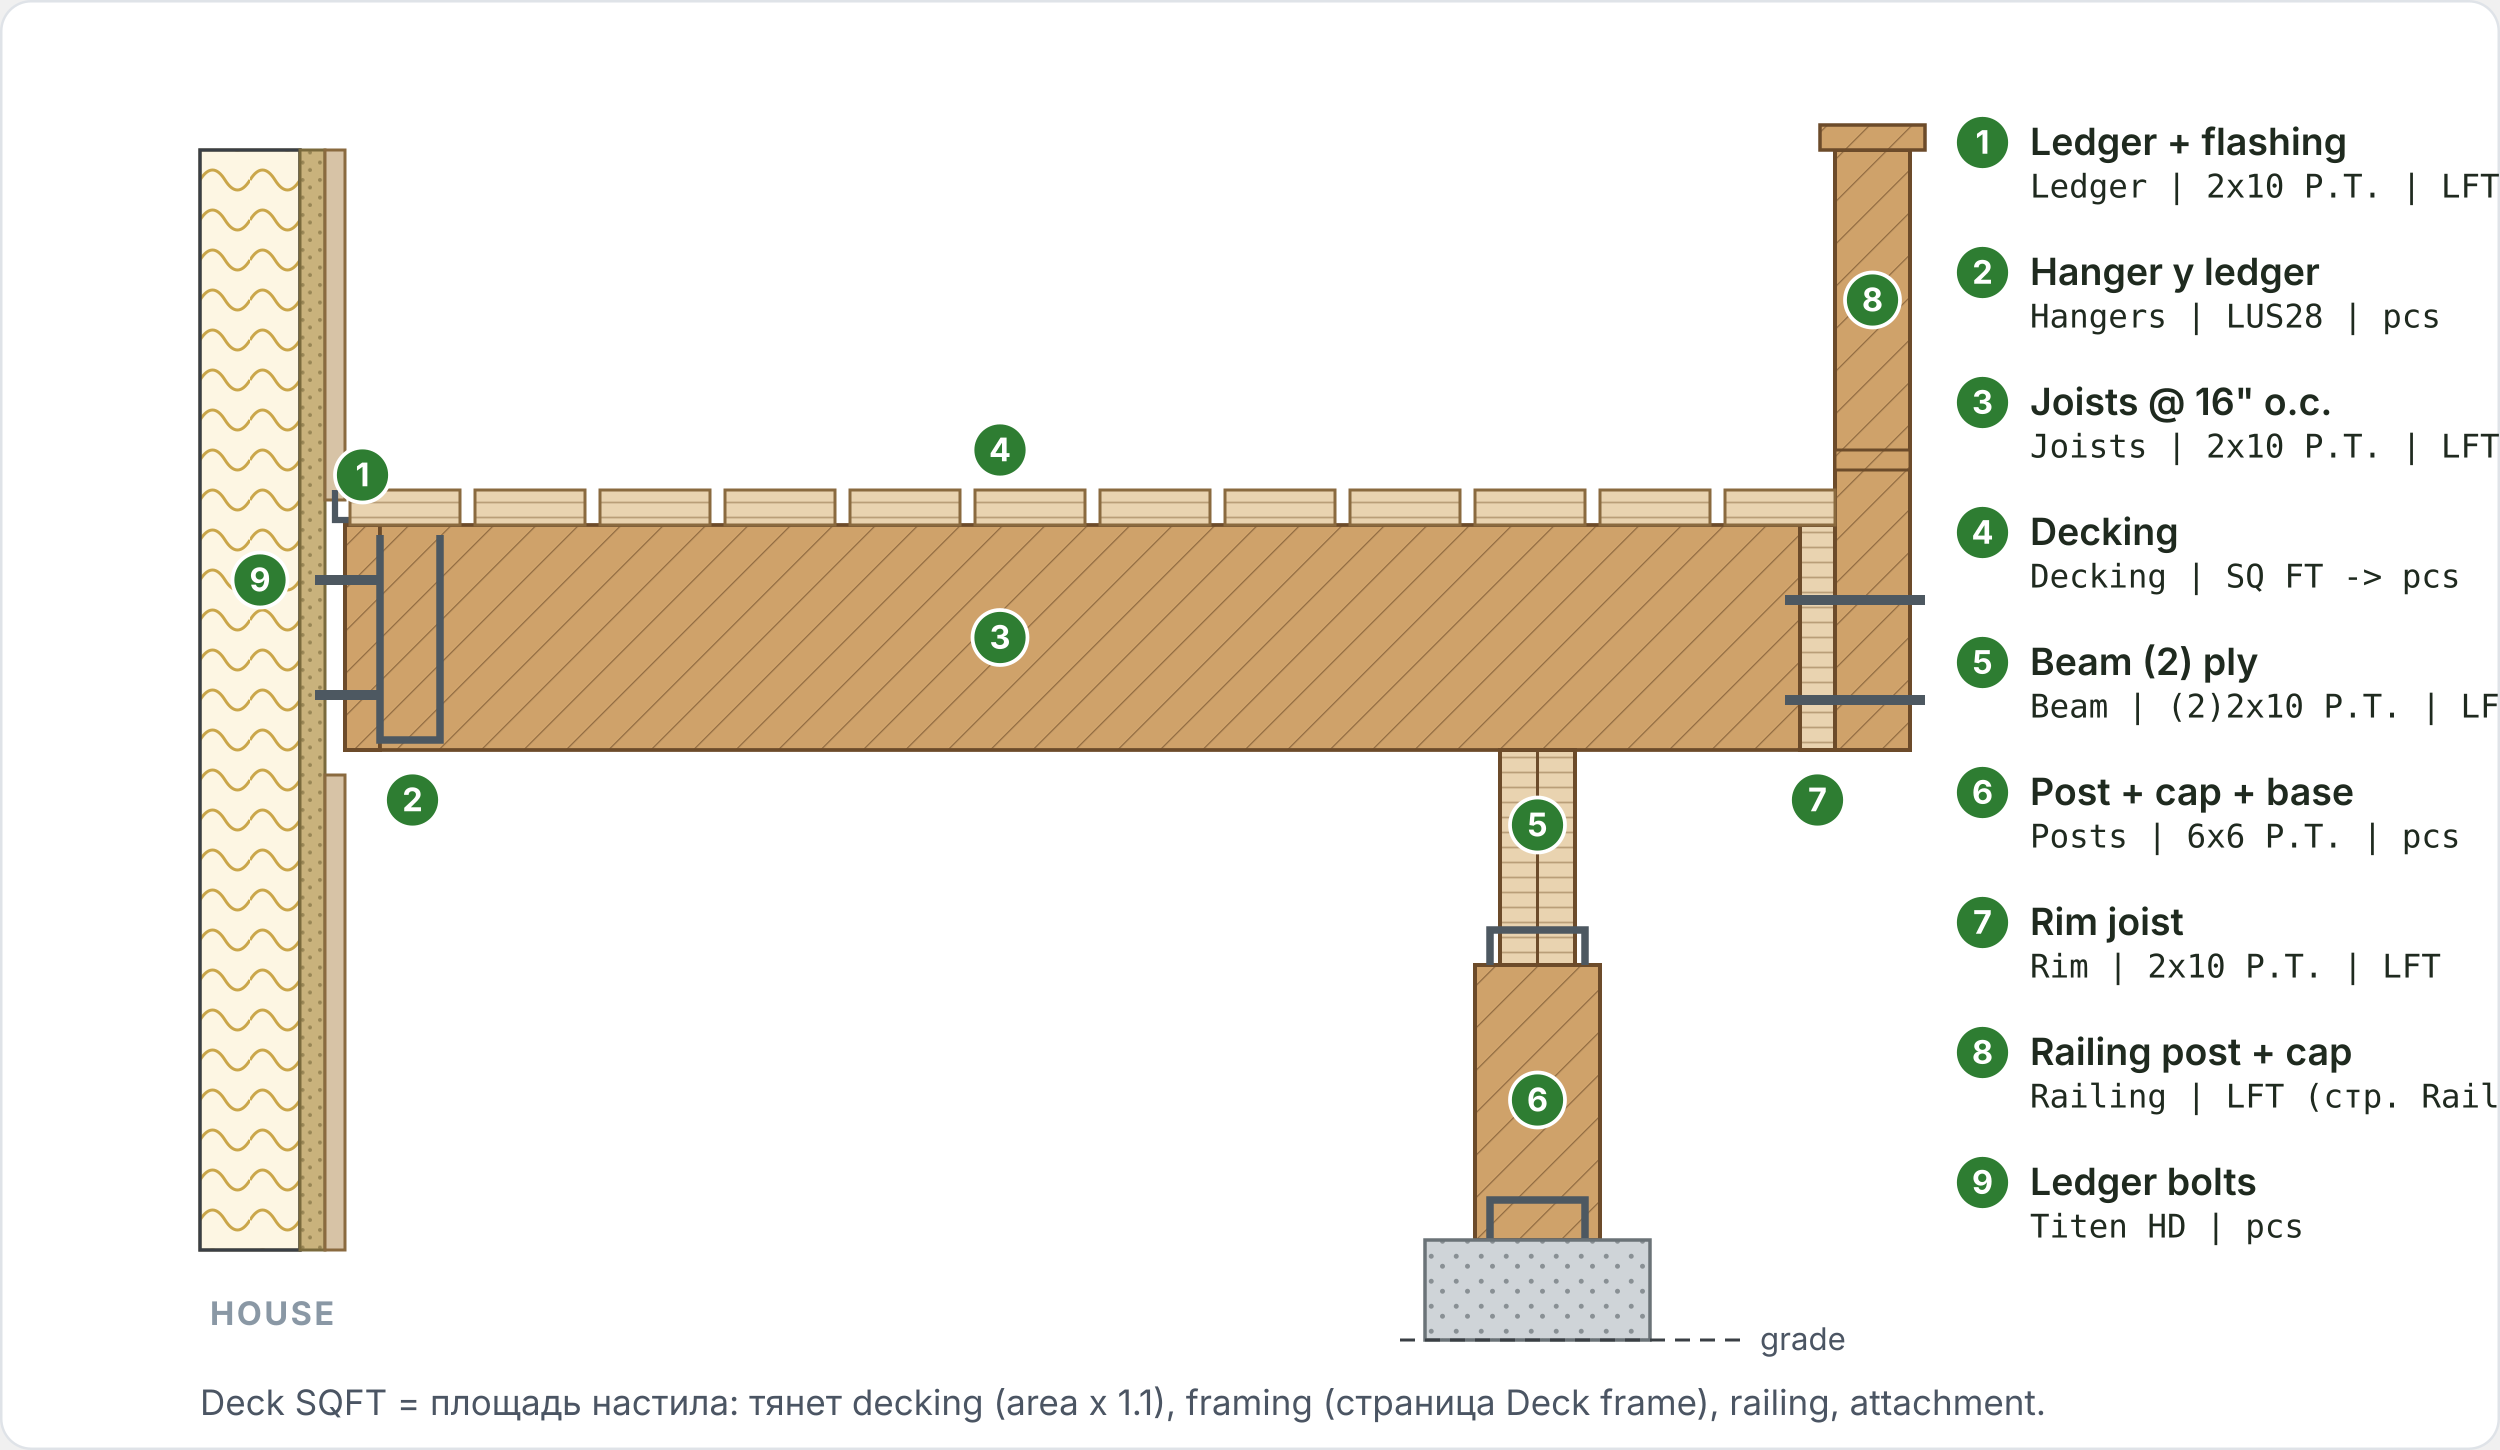
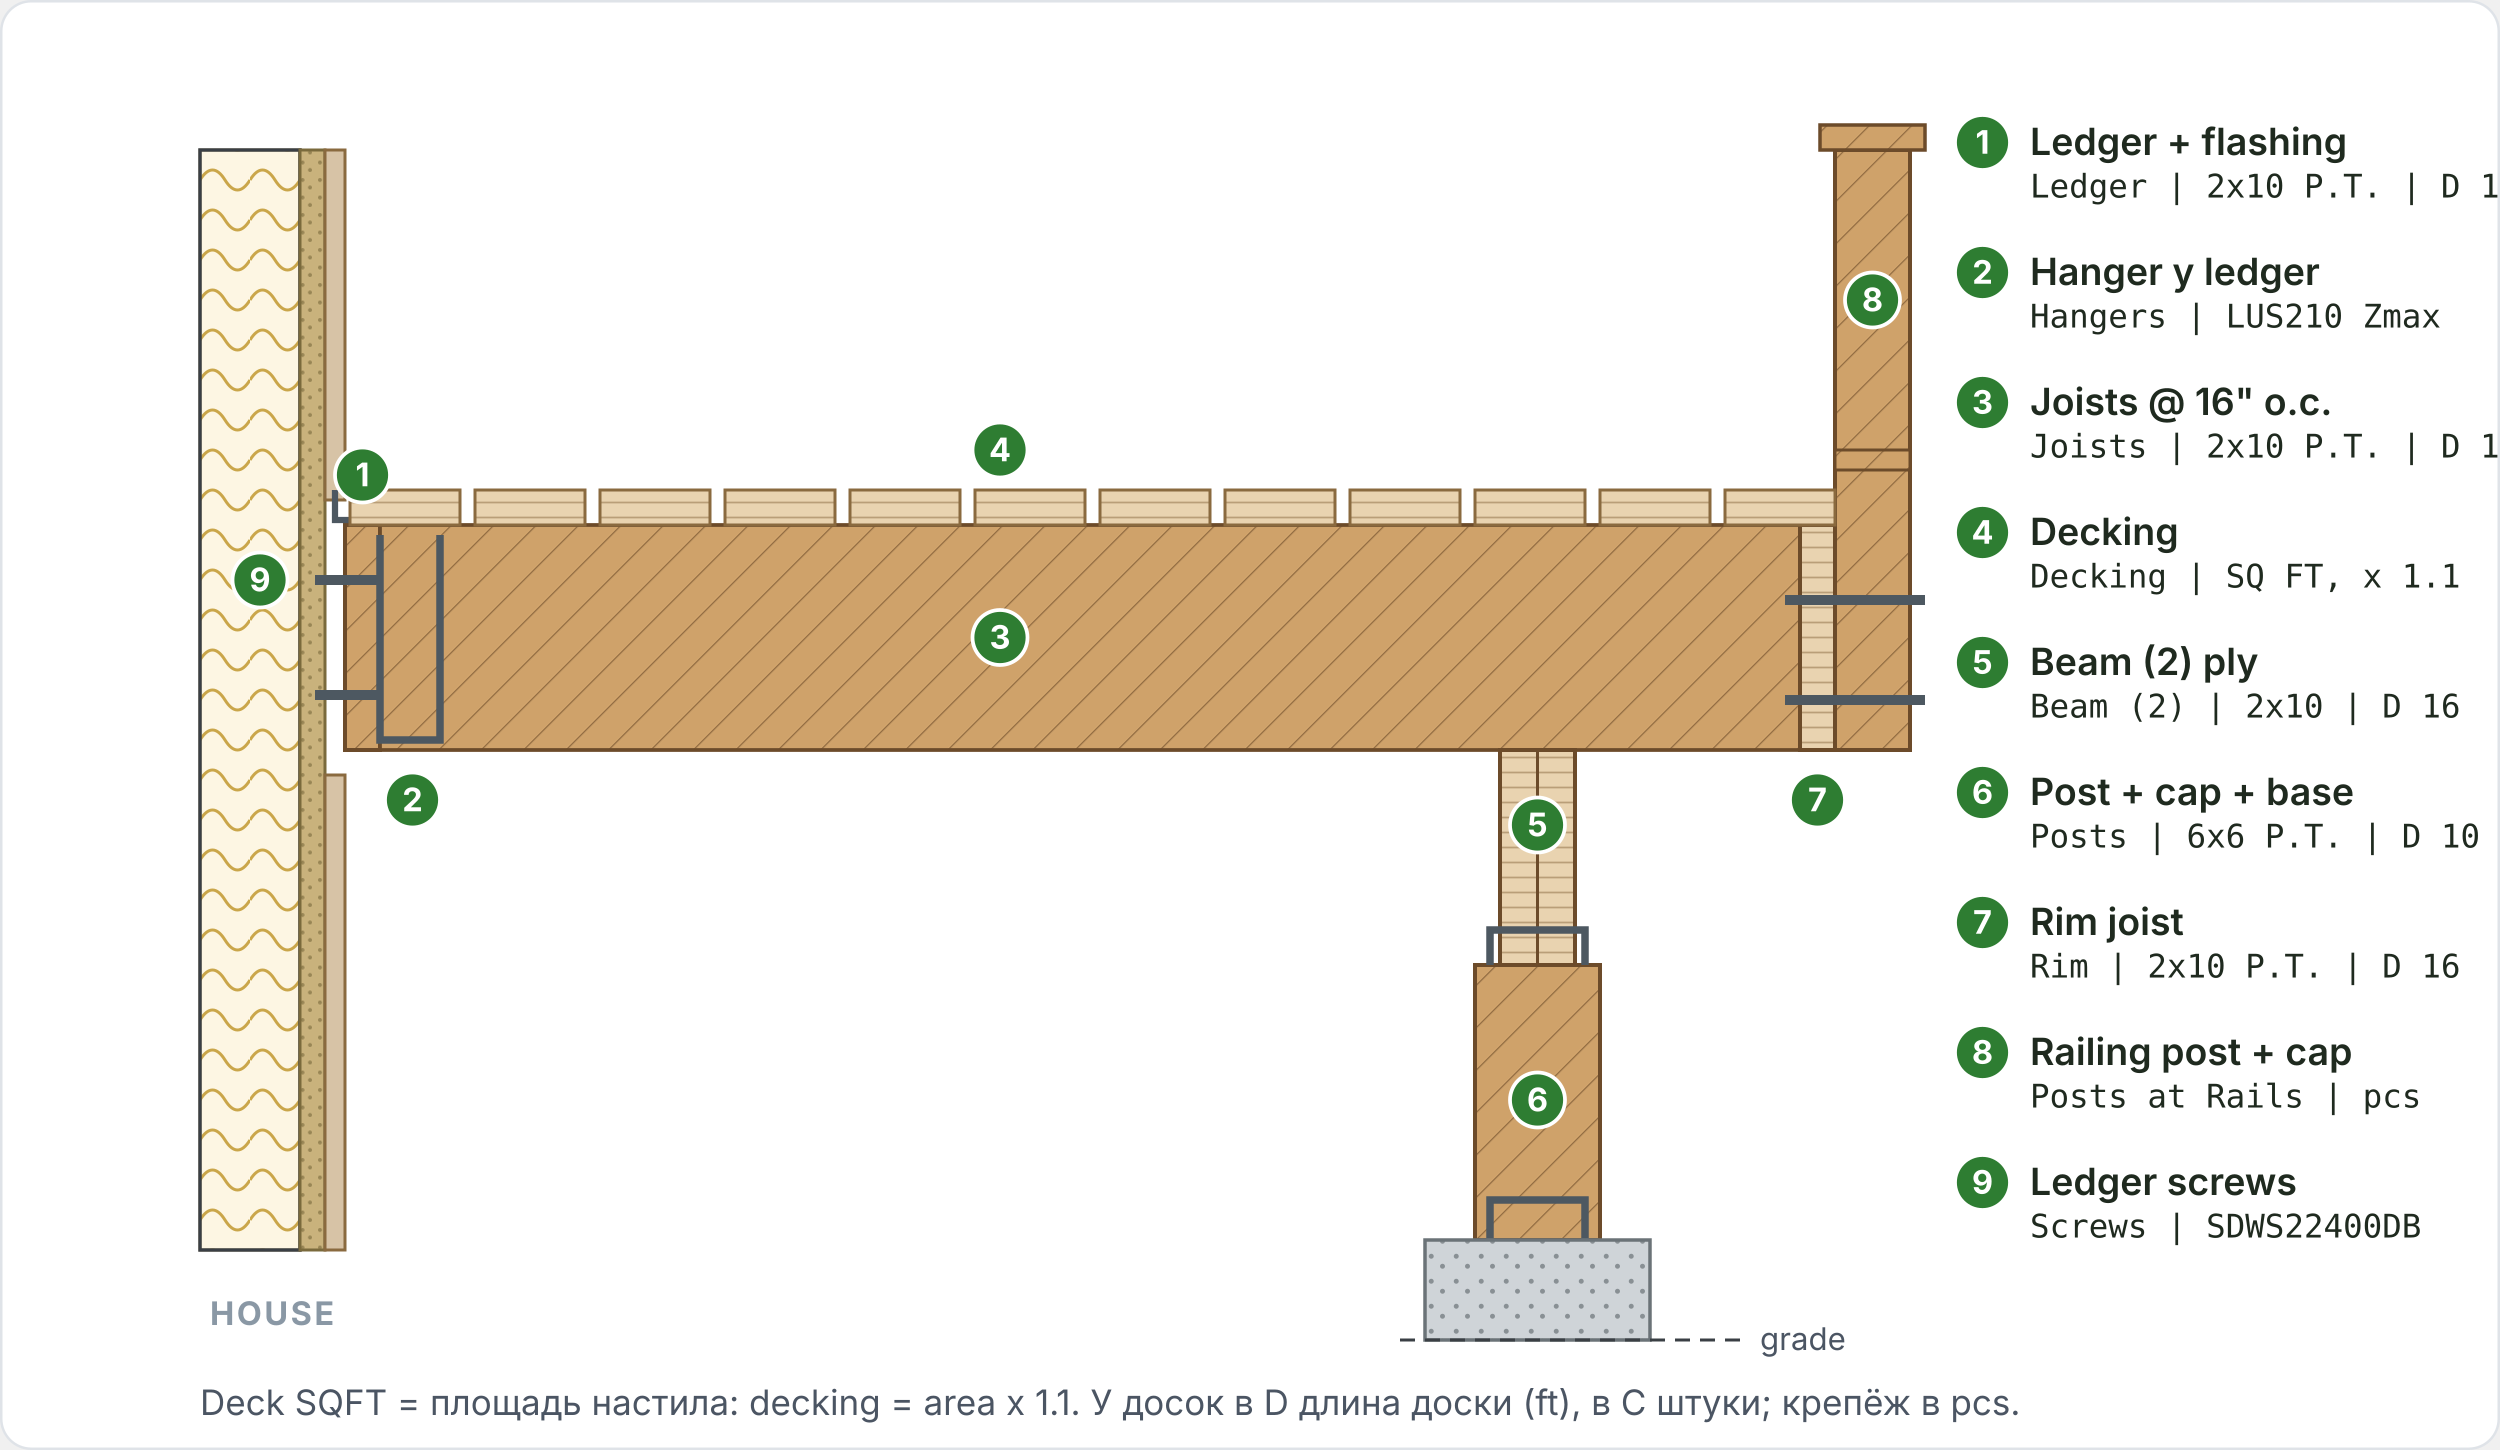
<svg xmlns="http://www.w3.org/2000/svg" viewBox="0 0 1000 580" role="img" aria-labelledby="t d">
  <defs>
    <marker id="arr" markerWidth="10" markerHeight="10" refX="9" refY="5" orient="auto" markerUnits="userSpaceOnUse">
      <path d="M0,1 L0,9 L10,5 z" fill="#2e7d32" />
    </marker>
    <marker id="arrInk" markerWidth="10" markerHeight="10" refX="9" refY="5" orient="auto" markerUnits="userSpaceOnUse">
      <path d="M0,1 L0,9 L10,5 z" fill="#3a3f44" />
    </marker>
    <marker id="arrRed" markerWidth="10" markerHeight="10" refX="9" refY="5" orient="auto" markerUnits="userSpaceOnUse">
      <path d="M0,1 L0,9 L10,5 z" fill="#c62828" />
    </marker>
    <marker id="dot" markerWidth="8" markerHeight="8" refX="4" refY="4" markerUnits="userSpaceOnUse">
      <circle cx="4" cy="4" r="3" fill="#2e7d32" />
    </marker>
    <marker id="tick" markerWidth="8" markerHeight="8" refX="4" refY="4" orient="auto" markerUnits="userSpaceOnUse">
      <path d="M4,0 L4,8" stroke="#3a3f44" stroke-width="1.4" />
    </marker>
    <pattern id="wood" width="12" height="12" patternUnits="userSpaceOnUse" patternTransform="rotate(45)">
      <rect width="12" height="12" fill="#e9d3b0" />
      <line x1="0" y1="0" x2="0" y2="12" stroke="#8a6a3f" stroke-width="0.9" opacity="0.55" />
    </pattern>
    <pattern id="pt" width="12" height="12" patternUnits="userSpaceOnUse" patternTransform="rotate(45)">
      <rect width="12" height="12" fill="#cfa26a" />
      <line x1="0" y1="0" x2="0" y2="12" stroke="#6c4b2a" stroke-width="1" opacity="0.6" />
    </pattern>
    <pattern id="conc" width="10" height="10" patternUnits="userSpaceOnUse">
      <rect width="10" height="10" fill="#cfd4d8" />
      <circle cx="2.5" cy="2.5" r="1" fill="#6b7378" opacity="0.7" />
      <circle cx="7" cy="6.5" r="1" fill="#6b7378" opacity="0.7" />
    </pattern>
    <pattern id="sheath" width="7" height="7" patternUnits="userSpaceOnUse">
      <rect width="7" height="7" fill="#c9b27c" />
      <circle cx="2" cy="2" r="0.8" fill="#7a6a3c" opacity="0.6" />
      <circle cx="5" cy="5" r="0.8" fill="#7a6a3c" opacity="0.6" />
    </pattern>
    <pattern id="batt" width="20" height="16" patternUnits="userSpaceOnUse">
      <rect width="20" height="16" fill="#fdf6e3" />
      <path d="M0,8 Q5,0 10,8 T20,8" fill="none" stroke="#caa64a" stroke-width="1.2" />
    </pattern>
    <pattern id="rigid" width="8" height="8" patternUnits="userSpaceOnUse">
      <rect width="8" height="8" fill="#fbe9c6" />
      <path d="M0,8 L8,0" stroke="#d9a441" stroke-width="0.8" />
    </pattern>
    <pattern id="cmu" width="40" height="20" patternUnits="userSpaceOnUse">
      <rect width="40" height="20" fill="#cfd4d8" />
      <path d="M0,10 H40 M20,0 V10 M0,10 V20 M40,10 V20" stroke="#6b7378" stroke-width="1" fill="none" />
    </pattern>
    <pattern id="gyp" width="6" height="6" patternUnits="userSpaceOnUse">
      <rect width="6" height="6" fill="#eef0f2" />
    </pattern>
    <pattern id="endgrain" width="6" height="6" patternUnits="userSpaceOnUse">
      <rect width="6" height="6" fill="#e9d3b0" />
      <path d="M0,3 H6" stroke="#8a6a3f" stroke-width="0.7" opacity="0.5" />
    </pattern>
    <pattern id="hatchRed" width="8" height="8" patternUnits="userSpaceOnUse" patternTransform="rotate(45)">
      <rect width="8" height="8" fill="#fff" />
      <line x1="0" y1="0" x2="0" y2="8" stroke="#c62828" stroke-width="1.2" opacity="0.6" />
    </pattern>
    <pattern id="hatchGrey" width="8" height="8" patternUnits="userSpaceOnUse" patternTransform="rotate(45)">
      <rect width="8" height="8" fill="#f3f4f6" />
      <line x1="0" y1="0" x2="0" y2="8" stroke="#9aa4ad" stroke-width="1" opacity="0.8" />
    </pattern>
    <style>
      .ln{fill:none;stroke:#3a3f44;stroke-width:1.6;stroke-linejoin:round}
      .thin{fill:none;stroke:#3a3f44;stroke-width:1.1}
      .lab{font:600 16px Inter, "Segoe UI", Arial, sans-serif;fill:#1f2a1f}
      .lab2{font:600 15px Inter, "Segoe UI", Arial, sans-serif;fill:#1f2a1f}
      .note{font:400 14px Inter, "Segoe UI", Arial, sans-serif;fill:#4b5563}
      .small{font:400 12.5px Inter, "Segoe UI", Arial, sans-serif;fill:#4b5563}
      .mono{font:500 14px "JetBrains Mono", Consolas, monospace;fill:#2e7d32}
      .mono2{font:500 13px "JetBrains Mono", Consolas, monospace;fill:#1f2a1f}
      .side{font:700 13px Inter, "Segoe UI", Arial, sans-serif;fill:#8a98a5;letter-spacing:1px}
      .lead{stroke:#2e7d32;stroke-width:1.5;fill:none;marker-end:url(#arr)}
      .leadInk{stroke:#3a3f44;stroke-width:1.3;fill:none;marker-end:url(#arrInk)}
      .leadRed{stroke:#c62828;stroke-width:1.5;fill:none;marker-end:url(#arrRed)}
      .dim{stroke:#3a3f44;stroke-width:1.1;fill:none;marker-start:url(#tick);marker-end:url(#tick)}
      .dimt{font:500 13px Inter, "Segoe UI", Arial, sans-serif;fill:#1f2a1f}
      .numc{fill:#2e7d32;stroke:#fff;stroke-width:1.5}
      .numt{font:700 13px Inter, "Segoe UI", Arial, sans-serif;fill:#fff;text-anchor:middle}
      .h{font:700 15px Inter, "Segoe UI", Arial, sans-serif;fill:#1f2a1f}
      .red{font:600 14px Inter, "Segoe UI", Arial, sans-serif;fill:#c62828}
      .green{font:600 14px Inter, "Segoe UI", Arial, sans-serif;fill:#2e7d32}
      .cap{font:400 13px Inter, "Segoe UI", Arial, sans-serif;fill:#1f2a1f}
    </style>
  </defs>
  <rect x="0.5" y="0.5" width="999" height="579" rx="12" fill="#ffffff" stroke="#dfe3e8" />
  <rect x="80" y="60" width="40" height="440" fill="url(#batt)" stroke="#caa64a" stroke-width="1" />
  <rect x="80" y="60" width="40" height="440" fill="none" stroke="#3a3f44" stroke-width="1.4" />
  <rect x="120" y="60" width="10" height="440" fill="url(#sheath)" stroke="#7a6a3c" stroke-width="1.2" />
  <rect x="130" y="60" width="8" height="140" fill="#d7c3a6" stroke="#8a6a3f" stroke-width="1.2" />
  <rect x="130" y="310" width="8" height="190" fill="#d7c3a6" stroke="#8a6a3f" stroke-width="1.2" />
  <text class="side" x="84" y="530">HOUSE</text>
  <rect x="138" y="210" width="14" height="90" fill="url(#pt)" stroke="#6c4b2a" stroke-width="1.6" />
  <line x1="126" y1="232" x2="156" y2="232" stroke="#4d5861" stroke-width="4" />
  <rect x="152" y="227" width="6" height="10" fill="#9aa5b1" stroke="#4d5861" stroke-width="1" />
  <line x1="126" y1="278" x2="156" y2="278" stroke="#4d5861" stroke-width="4" />
  <rect x="152" y="273" width="6" height="10" fill="#9aa5b1" stroke="#4d5861" stroke-width="1" />
  <path d="M134,196 V208 H154 V214" fill="none" stroke="#4d5861" stroke-width="2.5" />
  <rect x="152" y="210" width="568" height="90" fill="url(#pt)" stroke="#6c4b2a" stroke-width="1.5" />
  <path d="M152,214 V296 H176 V214" fill="none" stroke="#4d5861" stroke-width="3" />
  <rect x="600" y="300" width="30" height="86" fill="url(#endgrain)" stroke="#6c4b2a" stroke-width="1.6" />
  <line x1="615" y1="300" x2="615" y2="386" stroke="#6c4b2a" stroke-width="1.2" />
  <rect x="590" y="386" width="50" height="110" fill="url(#pt)" stroke="#6c4b2a" stroke-width="1.6" />
  <path d="M596,386 V372 H634 V386" fill="none" stroke="#4d5861" stroke-width="3" />
  <path d="M596,496 V480 H634 V496" fill="none" stroke="#4d5861" stroke-width="3" />
  <rect x="570" y="496" width="90" height="40" fill="url(#conc)" stroke="#6b7378" stroke-width="1.4" />
  <rect x="720" y="210" width="14" height="90" fill="url(#endgrain)" stroke="#6c4b2a" stroke-width="1.6" />
  <rect x="734" y="60" width="30" height="240" fill="url(#pt)" stroke="#6c4b2a" stroke-width="1.6" />
  <line x1="714" y1="240" x2="770" y2="240" stroke="#4d5861" stroke-width="4" />
  <line x1="714" y1="280" x2="770" y2="280" stroke="#4d5861" stroke-width="4" />
  <rect x="728" y="50" width="42" height="10" fill="url(#pt)" stroke="#6c4b2a" stroke-width="1.4" />
  <rect x="734" y="180" width="30" height="8" fill="url(#pt)" stroke="#6c4b2a" stroke-width="1.2" />
  <rect x="140" y="196" width="44" height="14" fill="url(#endgrain)" stroke="#8a6a3f" stroke-width="1.2" />
  <rect x="190" y="196" width="44" height="14" fill="url(#endgrain)" stroke="#8a6a3f" stroke-width="1.2" />
  <rect x="240" y="196" width="44" height="14" fill="url(#endgrain)" stroke="#8a6a3f" stroke-width="1.2" />
  <rect x="290" y="196" width="44" height="14" fill="url(#endgrain)" stroke="#8a6a3f" stroke-width="1.2" />
  <rect x="340" y="196" width="44" height="14" fill="url(#endgrain)" stroke="#8a6a3f" stroke-width="1.2" />
  <rect x="390" y="196" width="44" height="14" fill="url(#endgrain)" stroke="#8a6a3f" stroke-width="1.2" />
  <rect x="440" y="196" width="44" height="14" fill="url(#endgrain)" stroke="#8a6a3f" stroke-width="1.2" />
  <rect x="490" y="196" width="44" height="14" fill="url(#endgrain)" stroke="#8a6a3f" stroke-width="1.2" />
  <rect x="540" y="196" width="44" height="14" fill="url(#endgrain)" stroke="#8a6a3f" stroke-width="1.2" />
  <rect x="590" y="196" width="44" height="14" fill="url(#endgrain)" stroke="#8a6a3f" stroke-width="1.2" />
  <rect x="640" y="196" width="44" height="14" fill="url(#endgrain)" stroke="#8a6a3f" stroke-width="1.2" />
  <rect x="690" y="196" width="44" height="14" fill="url(#endgrain)" stroke="#8a6a3f" stroke-width="1.2" />
  <path d="M560,536 H700" stroke="#3a3f44" stroke-width="1.2" stroke-dasharray="6 4" />
  <text class="small" x="704" y="540">grade</text>
  <circle class="numc" cx="145" cy="190" r="11" />
  <text class="numt" x="145" y="194.5">1</text>
  <circle class="numc" cx="165" cy="320" r="11" />
  <text class="numt" x="165" y="324.5">2</text>
  <circle class="numc" cx="400" cy="255" r="11" />
  <text class="numt" x="400" y="259.5">3</text>
  <circle class="numc" cx="400" cy="180" r="11" />
  <text class="numt" x="400" y="184.5">4</text>
  <circle class="numc" cx="615" cy="330" r="11" />
  <text class="numt" x="615" y="334.5">5</text>
  <circle class="numc" cx="615" cy="440" r="11" />
  <text class="numt" x="615" y="444.5">6</text>
  <circle class="numc" cx="727" cy="320" r="11" />
  <text class="numt" x="727" y="324.5">7</text>
  <circle class="numc" cx="749" cy="120" r="11" />
  <text class="numt" x="749" y="124.5">8</text>
  <circle class="numc" cx="104" cy="232" r="11" />
  <text class="numt" x="104" y="236.5">9</text>
  <circle class="numc" cx="793" cy="57" r="11" />
  <text class="numt" x="793" y="61.5">1</text>
  <text class="lab2" x="812" y="62">Ledger + flashing</text>
-   <text class="mono2" x="812" y="79">Ledger | 2x10 P.T. | LFT</text>
+   <text class="mono2" x="812" y="79">Ledger | 2x10 P.T. | D 16</text>
  <circle class="numc" cx="793" cy="109" r="11" />
  <text class="numt" x="793" y="113.5">2</text>
  <text class="lab2" x="812" y="114">Hanger у ledger</text>
-   <text class="mono2" x="812" y="131">Hangers | LUS28 | pcs</text>
+   <text class="mono2" x="812" y="131">Hangers | LUS210 Zmax</text>
  <circle class="numc" cx="793" cy="161" r="11" />
  <text class="numt" x="793" y="165.5">3</text>
  <text class="lab2" x="812" y="166">Joists @ 16" o.c.</text>
-   <text class="mono2" x="812" y="183">Joists | 2x10 P.T. | LFT</text>
+   <text class="mono2" x="812" y="183">Joists | 2x10 P.T. | D 12</text>
  <circle class="numc" cx="793" cy="213" r="11" />
  <text class="numt" x="793" y="217.5">4</text>
  <text class="lab2" x="812" y="218">Decking</text>
-   <text class="mono2" x="812" y="235">Decking | SQ FT -&gt; pcs</text>
+   <text class="mono2" x="812" y="235">Decking | SQ FT, x 1.1</text>
  <circle class="numc" cx="793" cy="265" r="11" />
  <text class="numt" x="793" y="269.5">5</text>
  <text class="lab2" x="812" y="270">Beam (2) ply</text>
-   <text class="mono2" x="812" y="287">Beam | (2)2x10 P.T. | LFT</text>
+   <text class="mono2" x="812" y="287">Beam (2) | 2x10 | D 16</text>
  <circle class="numc" cx="793" cy="317" r="11" />
  <text class="numt" x="793" y="321.5">6</text>
  <text class="lab2" x="812" y="322">Post + cap + base</text>
-   <text class="mono2" x="812" y="339">Posts | 6x6 P.T. | pcs</text>
+   <text class="mono2" x="812" y="339">Posts | 6x6 P.T. | D 10</text>
  <circle class="numc" cx="793" cy="369" r="11" />
  <text class="numt" x="793" y="373.5">7</text>
  <text class="lab2" x="812" y="374">Rim joist</text>
-   <text class="mono2" x="812" y="391">Rim | 2x10 P.T. | LFT</text>
+   <text class="mono2" x="812" y="391">Rim | 2x10 P.T. | D 16</text>
  <circle class="numc" cx="793" cy="421" r="11" />
  <text class="numt" x="793" y="425.5">8</text>
  <text class="lab2" x="812" y="426">Railing post + cap</text>
-   <text class="mono2" x="812" y="443">Railing | LFT (стр. Rails)</text>
+   <text class="mono2" x="812" y="443">Posts at Rails | pcs</text>
  <circle class="numc" cx="793" cy="473" r="11" />
  <text class="numt" x="793" y="477.5">9</text>
-   <text class="lab2" x="812" y="478">Ledger bolts</text>
-   <text class="mono2" x="812" y="495">Titen HD | pcs</text>
-   <text class="note" x="80" y="566">Deck SQFT = площадь настила: тянет decking (area x 1.1), framing (страница Deck frame), railing, attachment.</text>
+   <text class="lab2" x="812" y="478">Ledger screws</text>
+   <text class="mono2" x="812" y="495">Screws | SDWS22400DB</text>
+   <text class="note" x="80" y="566">Deck SQFT = площадь настила: decking = area x 1.1. У досок в D длина доски (ft), в C штуки; крепёж в pcs.</text>
</svg>
